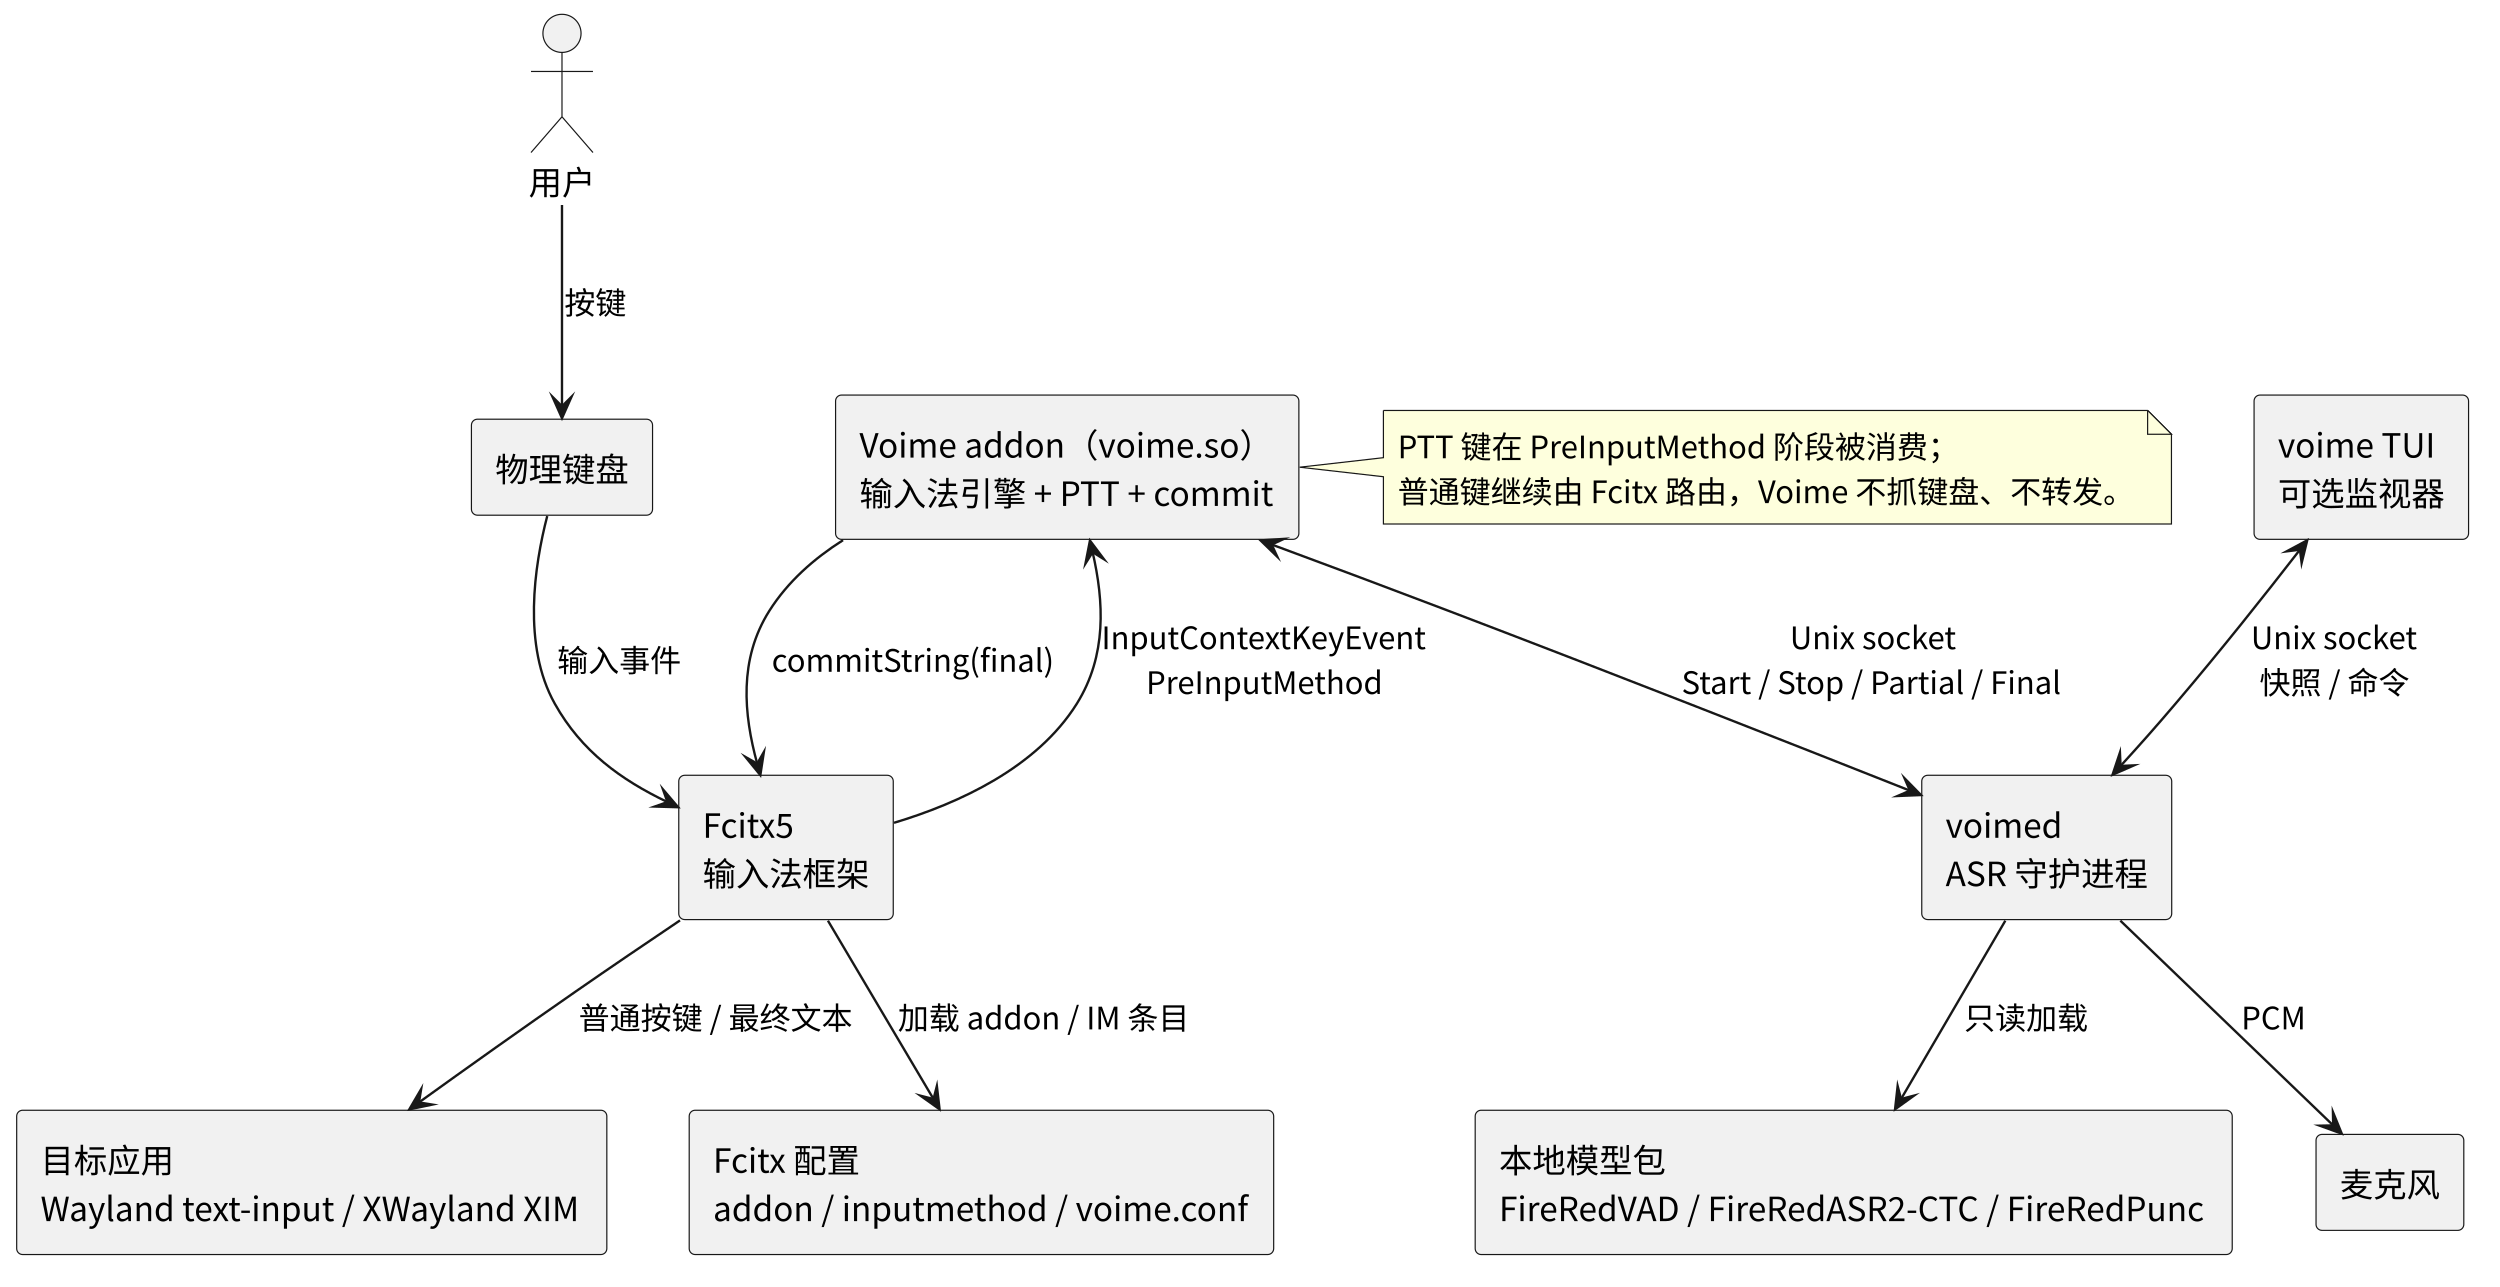
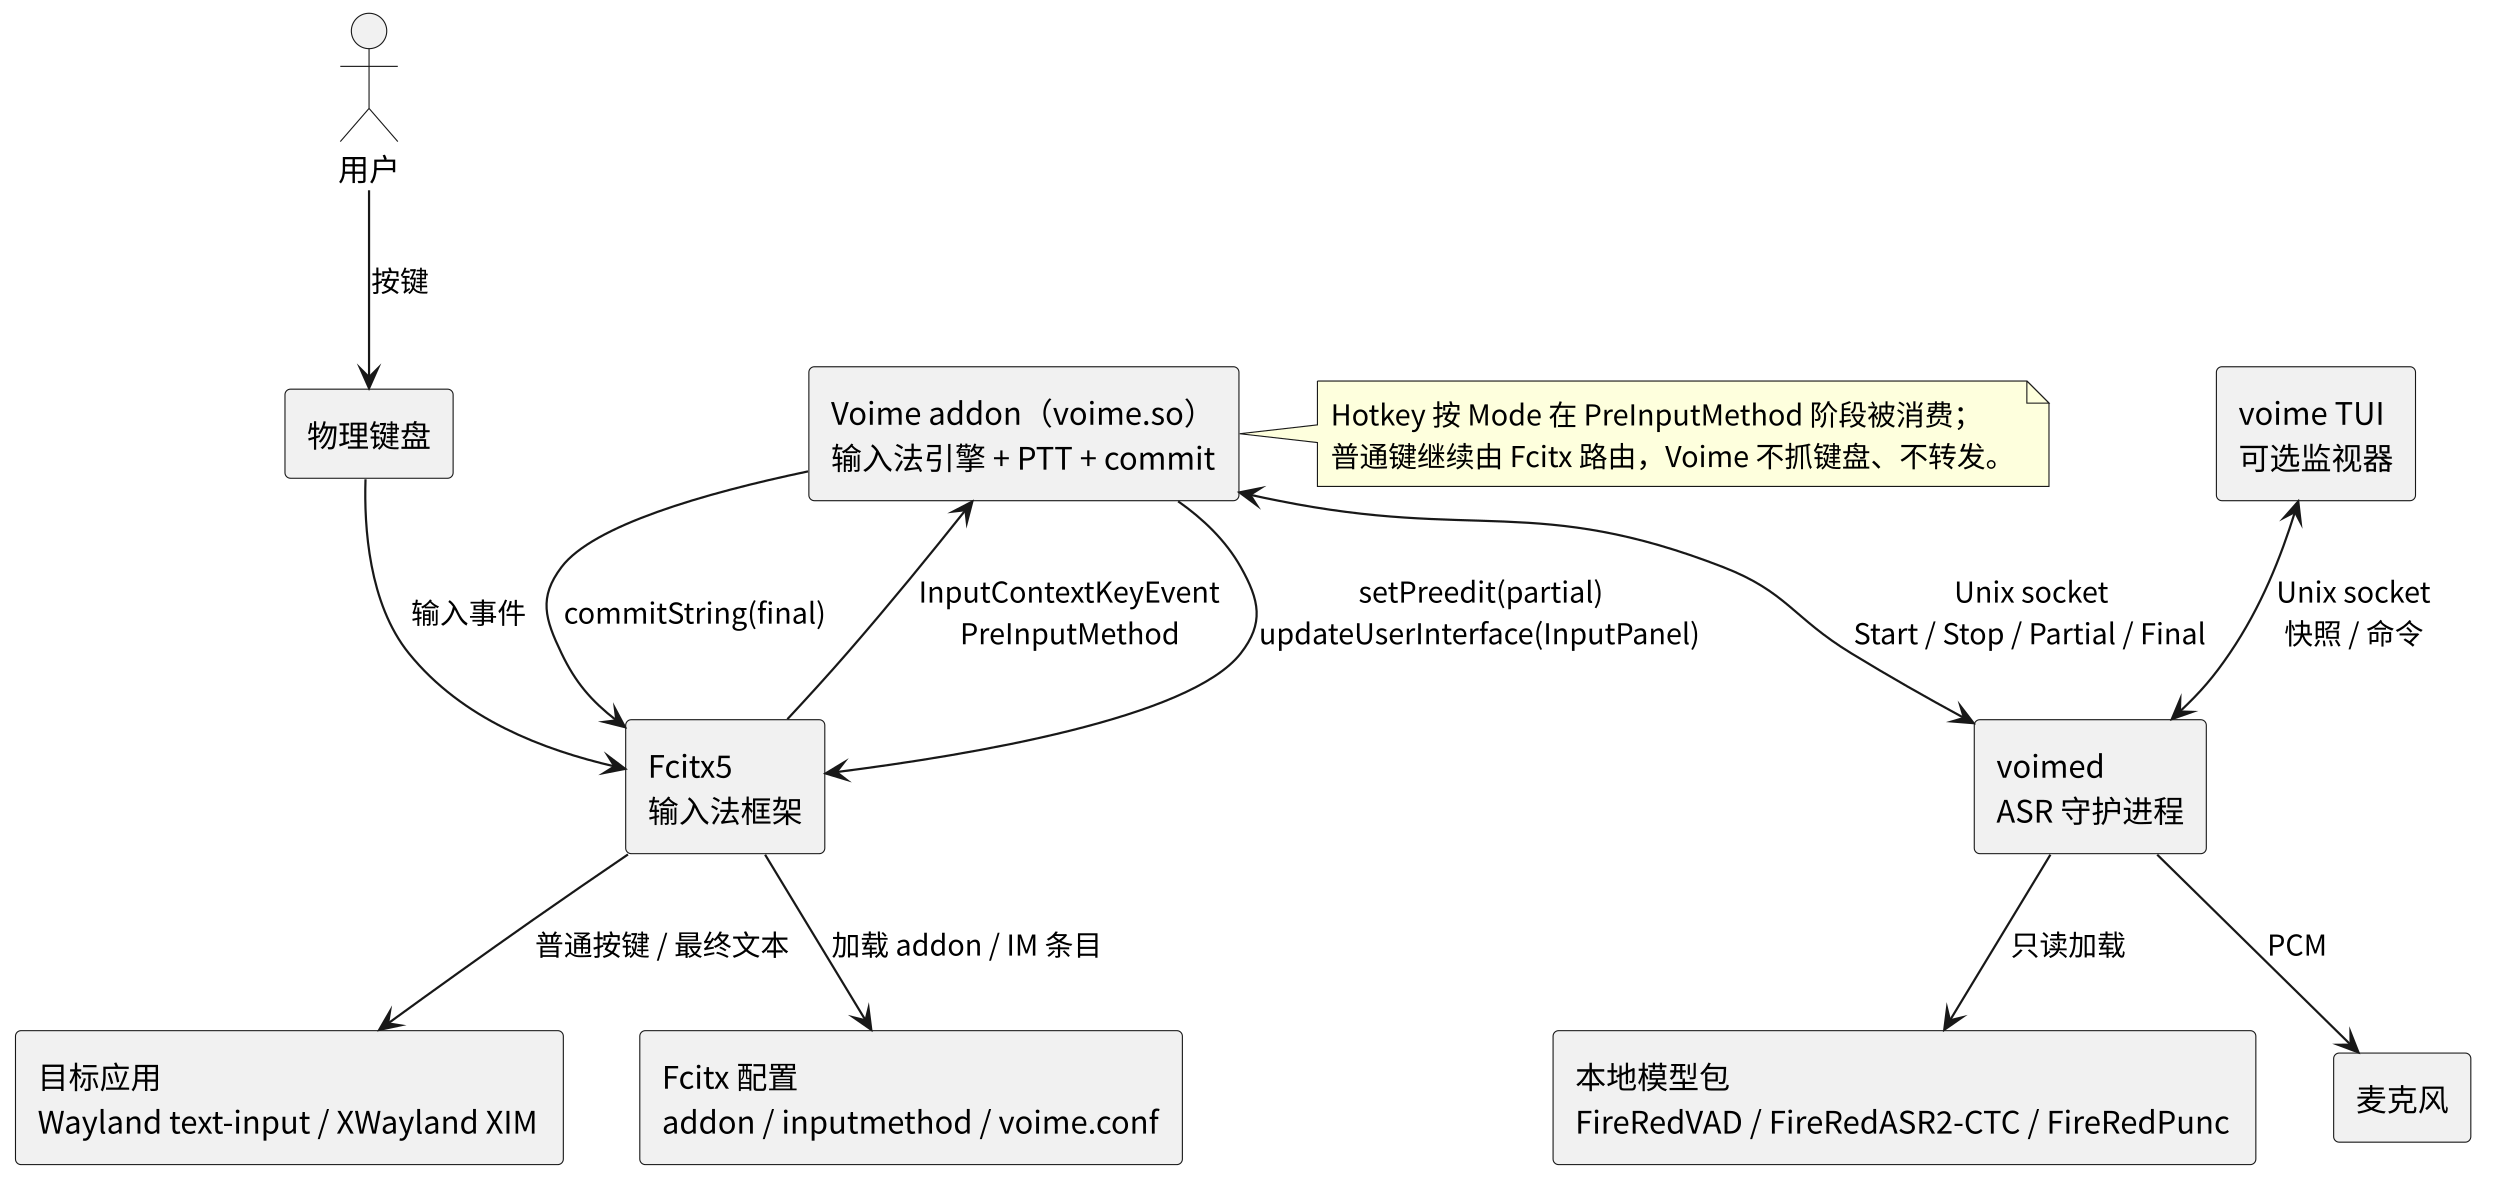
- <svg xmlns="http://www.w3.org/2000/svg" version="1.1" data-diagram-type="DESCRIPTION" style="width:1049px;height:540px;background:#FFFFFF;" width="1049px" height="540px" viewBox="0 0 1049 540" zoomAndPan="magnify" preserveAspectRatio="none" contentStyleType="text/css">
+ <svg xmlns="http://www.w3.org/2000/svg" version="1.1" data-diagram-type="DESCRIPTION" style="width:1130px;height:540px;background:#FFFFFF;" width="1130px" height="540px" viewBox="0 0 1130 540" zoomAndPan="magnify" preserveAspectRatio="none" contentStyleType="text/css">
  <defs />
  <g font-family="sans-serif" lengthAdjust="spacing">
    <g class="entity" data-qualified-name="User" id="ent0001" data-source-line="6">
-       <ellipse cx="235.81" cy="14" rx="8" ry="8" fill="#F1F1F1" style="stroke:#181818;stroke-width:0.5;" />
-       <path d="M235.81,22 L235.81,49 M222.81,30 L248.81,30 M235.81,49 L222.81,64 M235.81,49 L248.81,64" style="stroke:#181818;stroke-width:0.5;" fill="none" />
-       <text x="221.81" y="81.74" fill="#000" font-size="14" textLength="28" font-family="'Noto Sans CJK SC'">用户</text>
+       <ellipse cx="166.81" cy="14" rx="8" ry="8" fill="#F1F1F1" style="stroke:#181818;stroke-width:0.5;" />
+       <path d="M166.81,22 L166.81,49 M153.81,30 L179.81,30 M166.81,49 L153.81,64 M166.81,49 L179.81,64" style="stroke:#181818;stroke-width:0.5;" fill="none" />
+       <text x="152.81" y="81.74" fill="#000" font-size="14" textLength="28" font-family="'Noto Sans CJK SC'">用户</text>
    </g>
    <g class="entity" data-qualified-name="Keyboard" id="ent0002" data-source-line="7">
-       <rect x="197.81" y="175.9" width="76" height="40.272" fill="#F1F1F1" style="stroke:#181818;stroke-width:0.5;" rx="2.5" ry="2.5" />
-       <text x="207.81" y="202.14" fill="#000" font-size="14" textLength="56" font-family="'Noto Sans CJK SC'">物理键盘</text>
+       <rect x="128.81" y="175.9" width="76" height="40.272" fill="#F1F1F1" style="stroke:#181818;stroke-width:0.5;" rx="2.5" ry="2.5" />
+       <text x="138.81" y="202.14" fill="#000" font-size="14" textLength="56" font-family="'Noto Sans CJK SC'">物理键盘</text>
    </g>
    <g class="entity" data-qualified-name="Fcitx" id="ent0003" data-source-line="8">
-       <rect x="284.81" y="325.31" width="90" height="60.544" fill="#F1F1F1" style="stroke:#181818;stroke-width:0.5;" rx="2.5" ry="2.5" />
-       <text x="294.81" y="351.55" fill="#000" font-size="14" textLength="38.738" font-family="'Noto Sans CJK SC'">Fcitx5</text>
-       <text x="294.81" y="371.822" fill="#000" font-size="14" textLength="70" font-family="'Noto Sans CJK SC'">输入法框架</text>
+       <rect x="282.81" y="325.31" width="90" height="60.544" fill="#F1F1F1" style="stroke:#181818;stroke-width:0.5;" rx="2.5" ry="2.5" />
+       <text x="292.81" y="351.55" fill="#000" font-size="14" textLength="38.738" font-family="'Noto Sans CJK SC'">Fcitx5</text>
+       <text x="292.81" y="371.822" fill="#000" font-size="14" textLength="70" font-family="'Noto Sans CJK SC'">输入法框架</text>
    </g>
    <g class="entity" data-qualified-name="Addon" id="ent0004" data-source-line="9">
-       <rect x="350.61" y="165.77" width="194.397" height="60.544" fill="#F1F1F1" style="stroke:#181818;stroke-width:0.5;" rx="2.5" ry="2.5" />
-       <text x="360.61" y="192.01" fill="#000" font-size="14" textLength="173.781" font-family="'Noto Sans CJK SC'">Voime addon（voime.so）</text>
-       <text x="360.61" y="212.282" fill="#000" font-size="14" textLength="174.397" font-family="'Noto Sans CJK SC'">输入法引擎 + PTT + commit</text>
+       <rect x="365.61" y="165.77" width="194.397" height="60.544" fill="#F1F1F1" style="stroke:#181818;stroke-width:0.5;" rx="2.5" ry="2.5" />
+       <text x="375.61" y="192.01" fill="#000" font-size="14" textLength="173.781" font-family="'Noto Sans CJK SC'">Voime addon（voime.so）</text>
+       <text x="375.61" y="212.282" fill="#000" font-size="14" textLength="174.397" font-family="'Noto Sans CJK SC'">输入法引擎 + PTT + commit</text>
    </g>
    <g class="entity" data-qualified-name="Daemon" id="ent0005" data-source-line="10">
-       <rect x="806.37" y="325.31" width="104.882" height="60.544" fill="#F1F1F1" style="stroke:#181818;stroke-width:0.5;" rx="2.5" ry="2.5" />
-       <text x="816.37" y="351.55" fill="#000" font-size="14" textLength="49.028" font-family="'Noto Sans CJK SC'">voimed</text>
-       <text x="816.37" y="371.822" fill="#000" font-size="14" textLength="84.882" font-family="'Noto Sans CJK SC'">ASR 守护进程</text>
+       <rect x="892.37" y="325.31" width="104.882" height="60.544" fill="#F1F1F1" style="stroke:#181818;stroke-width:0.5;" rx="2.5" ry="2.5" />
+       <text x="902.37" y="351.55" fill="#000" font-size="14" textLength="49.028" font-family="'Noto Sans CJK SC'">voimed</text>
+       <text x="902.37" y="371.822" fill="#000" font-size="14" textLength="84.882" font-family="'Noto Sans CJK SC'">ASR 守护进程</text>
    </g>
    <g class="entity" data-qualified-name="Tui" id="ent0006" data-source-line="11">
-       <rect x="945.81" y="165.77" width="90" height="60.544" fill="#F1F1F1" style="stroke:#181818;stroke-width:0.5;" rx="2.5" ry="2.5" />
-       <text x="955.81" y="192.01" fill="#000" font-size="14" textLength="66.066" font-family="'Noto Sans CJK SC'">voime TUI</text>
-       <text x="955.81" y="212.282" fill="#000" font-size="14" textLength="70" font-family="'Noto Sans CJK SC'">可选监视器</text>
+       <rect x="1001.81" y="165.77" width="90" height="60.544" fill="#F1F1F1" style="stroke:#181818;stroke-width:0.5;" rx="2.5" ry="2.5" />
+       <text x="1011.81" y="192.01" fill="#000" font-size="14" textLength="66.066" font-family="'Noto Sans CJK SC'">voime TUI</text>
+       <text x="1011.81" y="212.282" fill="#000" font-size="14" textLength="70" font-family="'Noto Sans CJK SC'">可选监视器</text>
    </g>
    <g class="entity" data-qualified-name="App" id="ent0007" data-source-line="12">
      <rect x="7" y="465.86" width="247.625" height="60.544" fill="#F1F1F1" style="stroke:#181818;stroke-width:0.5;" rx="2.5" ry="2.5" />
      <text x="17" y="492.1" fill="#000" font-size="14" textLength="56" font-family="'Noto Sans CJK SC'">目标应用</text>
      <text x="17" y="512.372" fill="#000" font-size="14" textLength="227.625" font-family="'Noto Sans CJK SC'">Wayland text-input / XWayland XIM</text>
    </g>
    <g class="entity" data-qualified-name="Models" id="ent0008" data-source-line="13">
-       <rect x="618.99" y="465.86" width="317.653" height="60.544" fill="#F1F1F1" style="stroke:#181818;stroke-width:0.5;" rx="2.5" ry="2.5" />
-       <text x="628.99" y="492.1" fill="#000" font-size="14" textLength="70" font-family="'Noto Sans CJK SC'">本地模型包</text>
-       <text x="628.99" y="512.372" fill="#000" font-size="14" textLength="297.653" font-family="'Noto Sans CJK SC'">FireRedVAD / FireRedASR2-CTC / FireRedPunc</text>
+       <rect x="701.99" y="465.86" width="317.653" height="60.544" fill="#F1F1F1" style="stroke:#181818;stroke-width:0.5;" rx="2.5" ry="2.5" />
+       <text x="711.99" y="492.1" fill="#000" font-size="14" textLength="70" font-family="'Noto Sans CJK SC'">本地模型包</text>
+       <text x="711.99" y="512.372" fill="#000" font-size="14" textLength="297.653" font-family="'Noto Sans CJK SC'">FireRedVAD / FireRedASR2-CTC / FireRedPunc</text>
    </g>
    <g class="entity" data-qualified-name="Mic" id="ent0009" data-source-line="14">
-       <rect x="971.81" y="475.99" width="62" height="40.272" fill="#F1F1F1" style="stroke:#181818;stroke-width:0.5;" rx="2.5" ry="2.5" />
-       <text x="981.81" y="502.23" fill="#000" font-size="14" textLength="42" font-family="'Noto Sans CJK SC'">麦克风</text>
+       <rect x="1054.81" y="475.99" width="62" height="40.272" fill="#F1F1F1" style="stroke:#181818;stroke-width:0.5;" rx="2.5" ry="2.5" />
+       <text x="1064.81" y="502.23" fill="#000" font-size="14" textLength="42" font-family="'Noto Sans CJK SC'">麦克风</text>
    </g>
    <g class="entity" data-qualified-name="Config" id="ent0010" data-source-line="15">
      <rect x="289.19" y="465.86" width="245.245" height="60.544" fill="#F1F1F1" style="stroke:#181818;stroke-width:0.5;" rx="2.5" ry="2.5" />
      <text x="299.19" y="492.1" fill="#000" font-size="14" textLength="62.104" font-family="'Noto Sans CJK SC'">Fcitx 配置</text>
      <text x="299.19" y="512.372" fill="#000" font-size="14" textLength="225.245" font-family="'Noto Sans CJK SC'">addon / inputmethod / voime.conf</text>
    </g>
-     <g class="entity" data-qualified-name="GMN21" id="ent0022" data-source-line="28">
-       <path d="M580.48,172.22 L580.48,192.04 L545.3,196.04 L580.48,200.04 L580.48,219.868 A0,0 0 0 0 580.48,219.868 L911.14,219.868 A0,0 0 0 0 911.14,219.868 L911.14,182.22 L901.14,172.22 L580.48,172.22 A0,0 0 0 0 580.48,172.22" style="stroke:#181818;stroke-width:0.5;" fill="#FEFFDD" />
-       <path d="M901.14,172.22 L901.14,182.22 L911.14,182.22 L901.14,172.22" style="stroke:#181818;stroke-width:0.5;" fill="#FEFFDD" />
-       <text x="586.48" y="192.3" fill="#000" font-size="13" textLength="236.093" font-family="'Noto Sans CJK SC'">PTT 键在 PreInputMethod 阶段被消费；</text>
-       <text x="586.48" y="211.124" fill="#000" font-size="13" textLength="309.66" font-family="'Noto Sans CJK SC'">普通键继续由 Fcitx 路由，Voime 不抓键盘、不转发。</text>
+     <g class="entity" data-qualified-name="GMN22" id="ent0023" data-source-line="29">
+       <path d="M595.48,172.22 L595.48,192.04 L560.3,196.04 L595.48,200.04 L595.48,219.868 A0,0 0 0 0 595.48,219.868 L926.14,219.868 A0,0 0 0 0 926.14,219.868 L926.14,182.22 L916.14,172.22 L595.48,172.22 A0,0 0 0 0 595.48,172.22" style="stroke:#181818;stroke-width:0.5;" fill="#FEFFDD" />
+       <path d="M916.14,172.22 L916.14,182.22 L926.14,182.22 L916.14,172.22" style="stroke:#181818;stroke-width:0.5;" fill="#FEFFDD" />
+       <text x="601.48" y="192.3" fill="#000" font-size="13" textLength="295.204" font-family="'Noto Sans CJK SC'">Hotkey 按 Mode 在 PreInputMethod 阶段被消费；</text>
+       <text x="601.48" y="211.124" fill="#000" font-size="13" textLength="309.66" font-family="'Noto Sans CJK SC'">普通键继续由 Fcitx 路由，Voime 不抓键盘、不转发。</text>
    </g>
    <g class="link" data-entity-1="ent0001" data-entity-2="ent0002" id="lnk11" data-source-line="17" data-link-type="dependency">
-       <path d="M235.81,86.01 C235.81,114.87 235.81,147.8 235.81,170.48" style="stroke:#181818;stroke-width:1;" fill="none" id="User-to-Keyboard" />
-       <polygon points="235.81,175.48,239.81,166.48,235.81,170.48,231.81,166.48,235.81,175.48" fill="#181818" style="stroke:#181818;stroke-width:1;stroke-linejoin:miter;stroke-miterlimit:10;" />
-       <text x="236.81" y="131.85" fill="#000" font-size="13" textLength="26" font-family="'Noto Sans CJK SC'">按键</text>
+       <path d="M166.81,86.01 C166.81,114.87 166.81,147.8 166.81,170.48" style="stroke:#181818;stroke-width:1;" fill="none" id="User-to-Keyboard" />
+       <polygon points="166.81,175.48,170.81,166.48,166.81,170.48,162.81,166.48,166.81,175.48" fill="#181818" style="stroke:#181818;stroke-width:1;stroke-linejoin:miter;stroke-miterlimit:10;" />
+       <text x="167.81" y="131.85" fill="#000" font-size="13" textLength="26" font-family="'Noto Sans CJK SC'">按键</text>
    </g>
    <g class="link" data-entity-1="ent0002" data-entity-2="ent0003" id="lnk12" data-source-line="18" data-link-type="dependency">
-       <path d="M229.62,216.53 C224.2,237.43 219.12,270.9 232.81,295.31 C244.01,315.28 260.472,327.158 280.052,336.548" style="stroke:#181818;stroke-width:1;" fill="none" id="Keyboard-to-Fcitx" />
-       <polygon points="284.56,338.71,278.175,331.212,280.052,336.548,274.715,338.425,284.56,338.71" fill="#181818" style="stroke:#181818;stroke-width:1;stroke-linejoin:miter;stroke-miterlimit:10;" />
-       <text x="233.81" y="281.89" fill="#000" font-size="13" textLength="52" font-family="'Noto Sans CJK SC'">输入事件</text>
+       <path d="M165.21,216.63 C164.52,238.24 166.72,272.92 184.81,295.31 C208.88,325.1 245.589,338.962 277.729,346.402" style="stroke:#181818;stroke-width:1;" fill="none" id="Keyboard-to-Fcitx" />
+       <polygon points="282.6,347.53,274.734,341.603,277.729,346.402,272.93,349.397,282.6,347.53" fill="#181818" style="stroke:#181818;stroke-width:1;stroke-linejoin:miter;stroke-miterlimit:10;" />
+       <text x="185.81" y="281.89" fill="#000" font-size="13" textLength="52" font-family="'Noto Sans CJK SC'">输入事件</text>
    </g>
    <g class="link" data-entity-1="ent0003" data-entity-2="ent0004" id="lnk13" data-source-line="19" data-link-type="dependency">
-       <path d="M375.12,345.25 C402.43,337.05 435.07,322.06 451.81,295.31 C464.5,275.05 463.23,252.433 458.46,231.683" style="stroke:#181818;stroke-width:1;" fill="none" id="Fcitx-to-Addon" />
-       <polygon points="457.34,226.81,455.458,236.477,458.46,231.683,463.255,234.685,457.34,226.81" fill="#181818" style="stroke:#181818;stroke-width:1;stroke-linejoin:miter;stroke-miterlimit:10;" />
-       <text x="462.18" y="272.39" fill="#000" font-size="13" textLength="137.007" font-family="'Noto Sans CJK SC'">InputContextKeyEvent</text>
-       <text x="480.907" y="291.214" fill="#000" font-size="13" textLength="99.554" font-family="'Noto Sans CJK SC'">PreInputMethod</text>
+       <path d="M355.89,325.08 C364.65,315.68 374.25,305.16 382.81,295.31 C402.44,272.73 420.675,250.321 436.385,230.601" style="stroke:#181818;stroke-width:1;" fill="none" id="Fcitx-to-Addon" />
+       <polygon points="439.5,226.69,430.764,231.237,436.385,230.601,437.021,236.222,439.5,226.69" fill="#181818" style="stroke:#181818;stroke-width:1;stroke-linejoin:miter;stroke-miterlimit:10;" />
+       <text x="415.21" y="272.39" fill="#000" font-size="13" textLength="137.007" font-family="'Noto Sans CJK SC'">InputContextKeyEvent</text>
+       <text x="433.937" y="291.214" fill="#000" font-size="13" textLength="99.554" font-family="'Noto Sans CJK SC'">PreInputMethod</text>
    </g>
    <g class="link" data-entity-1="ent0004" data-entity-2="ent0003" id="lnk14" data-source-line="20" data-link-type="dependency">
-       <path d="M353.74,226.65 C341.48,234.41 330.52,244.13 322.81,256.31 C309.92,276.69 312.031,299.617 317.721,320.427" style="stroke:#181818;stroke-width:1;" fill="none" id="Addon-to-Fcitx" />
-       <polygon points="319.04,325.25,320.525,315.514,317.721,320.427,312.808,317.624,319.04,325.25" fill="#181818" style="stroke:#181818;stroke-width:1;stroke-linejoin:miter;stroke-miterlimit:10;" />
-       <text x="323.81" y="281.89" fill="#000" font-size="13" textLength="119.119" font-family="'Noto Sans CJK SC'">commitString(final)</text>
+       <path d="M532.51,226.59 C543.85,234.55 554.07,244.36 560.81,256.31 C569.33,271.41 571.45,281.63 560.81,295.31 C538.01,324.64 439.23,341.21 378.13,348.97" style="stroke:#181818;stroke-width:1;" fill="none" id="Addon-to-Fcitx" />
+       <polygon points="373.17,349.6,382.602,352.434,378.13,348.97,381.594,344.498,373.17,349.6" fill="#181818" style="stroke:#181818;stroke-width:1;stroke-linejoin:miter;stroke-miterlimit:10;" />
+       <text x="614.046" y="272.39" fill="#000" font-size="13" textLength="111.098" font-family="'Noto Sans CJK SC'">setPreedit(partial)</text>
+       <text x="569.02" y="291.214" fill="#000" font-size="13" textLength="201.149" font-family="'Noto Sans CJK SC'">updateUserInterface(InputPanel)</text>
    </g>
-     <g class="link" data-entity-1="ent0003" data-entity-2="ent0007" id="lnk15" data-source-line="21" data-link-type="dependency">
-       <path d="M285.33,386.2 C271.35,395.6 255.89,406.09 241.81,415.86 C218.46,432.05 196.669,447.561 175.799,462.571" style="stroke:#181818;stroke-width:1;" fill="none" id="Fcitx-to-App" />
-       <polygon points="171.74,465.49,181.382,463.482,175.799,462.571,176.711,456.988,171.74,465.49" fill="#181818" style="stroke:#181818;stroke-width:1;stroke-linejoin:miter;stroke-miterlimit:10;" />
-       <text x="242.81" y="431.94" fill="#000" font-size="13" textLength="114.92" font-family="'Noto Sans CJK SC'">普通按键 / 最终文本</text>
+     <g class="link" data-entity-1="ent0004" data-entity-2="ent0003" id="lnk15" data-source-line="21" data-link-type="dependency">
+       <path d="M365.23,213.07 C317.79,223.05 267.97,237.58 253.81,256.31 C243.36,270.14 246.31,279.69 253.81,295.31 C260.15,308.52 267.089,316.633 278.579,325.603" style="stroke:#181818;stroke-width:1;" fill="none" id="Addon-to-Fcitx-1" />
+       <polygon points="282.52,328.68,277.887,319.989,278.579,325.603,272.964,326.295,282.52,328.68" fill="#181818" style="stroke:#181818;stroke-width:1;stroke-linejoin:miter;stroke-miterlimit:10;" />
+       <text x="254.81" y="281.89" fill="#000" font-size="13" textLength="119.119" font-family="'Noto Sans CJK SC'">commitString(final)</text>
    </g>
-     <g class="link" data-entity-1="ent0004" data-entity-2="ent0005" id="lnk16" data-source-line="22" data-link-type="dependency">
-       <path d="M533.6,228.484 C558.91,237.844 582.21,246.56 607.81,256.31 C676.47,282.47 750.672,311.658 801.392,331.758" style="stroke:#181818;stroke-width:1;" fill="none" id="Addon-Daemon" />
-       <polygon points="528.91,226.75,535.964,233.623,533.6,228.484,538.739,226.12,528.91,226.75" fill="#181818" style="stroke:#181818;stroke-width:1;stroke-linejoin:miter;stroke-miterlimit:10;" />
-       <polygon points="806.04,333.6,799.147,326.566,801.392,331.758,796.199,334.003,806.04,333.6" fill="#181818" style="stroke:#181818;stroke-width:1;stroke-linejoin:miter;stroke-miterlimit:10;" />
-       <text x="751.028" y="272.39" fill="#000" font-size="13" textLength="70.135" font-family="'Noto Sans CJK SC'">Unix socket</text>
-       <text x="705.58" y="291.214" fill="#000" font-size="13" textLength="161.031" font-family="'Noto Sans CJK SC'">Start / Stop / Partial / Final</text>
+     <g class="link" data-entity-1="ent0003" data-entity-2="ent0007" id="lnk16" data-source-line="22" data-link-type="dependency">
+       <path d="M283.84,386.21 C270.02,395.61 254.73,406.1 240.81,415.86 C217.68,432.07 196.106,447.563 175.426,462.573" style="stroke:#181818;stroke-width:1;" fill="none" id="Fcitx-to-App" />
+       <polygon points="171.38,465.51,181.013,463.461,175.426,462.573,176.314,456.986,171.38,465.51" fill="#181818" style="stroke:#181818;stroke-width:1;stroke-linejoin:miter;stroke-miterlimit:10;" />
+       <text x="241.81" y="431.94" fill="#000" font-size="13" textLength="114.92" font-family="'Noto Sans CJK SC'">普通按键 / 最终文本</text>
    </g>
-     <g class="link" data-entity-1="ent0005" data-entity-2="ent0009" id="lnk17" data-source-line="23" data-link-type="dependency">
-       <path d="M889.7,386.31 C917.8,413.34 954.856,448.994 979.006,472.224" style="stroke:#181818;stroke-width:1;" fill="none" id="Daemon-to-Mic" />
-       <polygon points="982.61,475.69,978.897,466.568,979.006,472.224,973.351,472.334,982.61,475.69" fill="#181818" style="stroke:#181818;stroke-width:1;stroke-linejoin:miter;stroke-miterlimit:10;" />
-       <text x="940.43" y="431.94" fill="#000" font-size="13" textLength="27.079" font-family="'Noto Sans CJK SC'">PCM</text>
+     <g class="link" data-entity-1="ent0004" data-entity-2="ent0005" id="lnk17" data-source-line="23" data-link-type="dependency">
+       <path d="M565.099,223.652 C571.039,224.982 572.06,225.15 577.81,226.31 C666.36,244.14 694.6,223.64 778.81,256.31 C807.77,267.55 810.28,279.16 836.81,295.31 C854.53,306.1 869.937,314.843 887.697,324.493" style="stroke:#181818;stroke-width:1;" fill="none" id="Addon-Daemon" />
+       <polygon points="560.22,222.56,568.129,228.43,565.099,223.652,569.877,220.623,560.22,222.56" fill="#181818" style="stroke:#181818;stroke-width:1;stroke-linejoin:miter;stroke-miterlimit:10;" />
+       <polygon points="892.09,326.88,886.092,319.068,887.697,324.493,882.272,326.098,892.09,326.88" fill="#181818" style="stroke:#181818;stroke-width:1;stroke-linejoin:miter;stroke-miterlimit:10;" />
+       <text x="883.258" y="272.39" fill="#000" font-size="13" textLength="70.135" font-family="'Noto Sans CJK SC'">Unix socket</text>
+       <text x="837.81" y="291.214" fill="#000" font-size="13" textLength="161.031" font-family="'Noto Sans CJK SC'">Start / Stop / Partial / Final</text>
    </g>
-     <g class="link" data-entity-1="ent0005" data-entity-2="ent0008" id="lnk18" data-source-line="24" data-link-type="dependency">
-       <path d="M841.44,386.31 C827.77,409.68 811.343,437.773 797.683,461.143" style="stroke:#181818;stroke-width:1;" fill="none" id="Daemon-to-Models" />
-       <polygon points="795.16,465.46,803.155,459.708,797.683,461.143,796.248,455.671,795.16,465.46" fill="#181818" style="stroke:#181818;stroke-width:1;stroke-linejoin:miter;stroke-miterlimit:10;" />
-       <text x="824.16" y="431.94" fill="#000" font-size="13" textLength="52" font-family="'Noto Sans CJK SC'">只读加载</text>
+     <g class="link" data-entity-1="ent0005" data-entity-2="ent0009" id="lnk18" data-source-line="24" data-link-type="dependency">
+       <path d="M975.06,386.31 C1002.57,413.34 1038.813,448.956 1062.463,472.186" style="stroke:#181818;stroke-width:1;" fill="none" id="Daemon-to-Mic" />
+       <polygon points="1066.03,475.69,1062.412,466.53,1062.463,472.186,1056.806,472.237,1066.03,475.69" fill="#181818" style="stroke:#181818;stroke-width:1;stroke-linejoin:miter;stroke-miterlimit:10;" />
+       <text x="1024.75" y="431.94" fill="#000" font-size="13" textLength="27.079" font-family="'Noto Sans CJK SC'">PCM</text>
    </g>
-     <g class="link" data-entity-1="ent0006" data-entity-2="ent0005" id="lnk19" data-source-line="25" data-link-type="dependency">
-       <path d="M965.055,230.65 C949.755,250.37 932.01,272.75 912.81,295.31 C904.42,305.17 898.373,311.999 889.783,321.399" style="stroke:#181818;stroke-width:1;" fill="none" id="Tui-Daemon" />
-       <polygon points="968.12,226.7,959.443,231.359,965.055,230.65,965.763,236.263,968.12,226.7" fill="#181818" style="stroke:#181818;stroke-width:1;stroke-linejoin:miter;stroke-miterlimit:10;" />
-       <polygon points="886.41,325.09,895.434,321.145,889.783,321.399,889.528,315.748,886.41,325.09" fill="#181818" style="stroke:#181818;stroke-width:1;stroke-linejoin:miter;stroke-miterlimit:10;" />
-       <text x="944.47" y="272.39" fill="#000" font-size="13" textLength="70.135" font-family="'Noto Sans CJK SC'">Unix socket</text>
-       <text x="948.077" y="291.214" fill="#000" font-size="13" textLength="62.92" font-family="'Noto Sans CJK SC'">快照 / 命令</text>
+     <g class="link" data-entity-1="ent0005" data-entity-2="ent0008" id="lnk19" data-source-line="25" data-link-type="dependency">
+       <path d="M926.79,386.31 C912.62,409.68 895.562,437.815 881.392,461.185" style="stroke:#181818;stroke-width:1;" fill="none" id="Daemon-to-Models" />
+       <polygon points="878.8,465.46,886.887,459.838,881.392,461.185,880.046,455.69,878.8,465.46" fill="#181818" style="stroke:#181818;stroke-width:1;stroke-linejoin:miter;stroke-miterlimit:10;" />
+       <text x="908.84" y="431.94" fill="#000" font-size="13" textLength="52" font-family="'Noto Sans CJK SC'">只读加载</text>
    </g>
-     <g class="link" data-entity-1="ent0003" data-entity-2="ent0010" id="lnk20" data-source-line="26" data-link-type="dependency">
-       <path d="M347.4,386.31 C361.24,409.68 377.874,437.787 391.704,461.157" style="stroke:#181818;stroke-width:1;" fill="none" id="Fcitx-to-Config" />
-       <polygon points="394.25,465.46,393.109,455.677,391.704,461.157,386.224,459.752,394.25,465.46" fill="#181818" style="stroke:#181818;stroke-width:1;stroke-linejoin:miter;stroke-miterlimit:10;" />
-       <text x="376.72" y="431.94" fill="#000" font-size="13" textLength="122.356" font-family="'Noto Sans CJK SC'">加载 addon / IM 条目</text>
+     <g class="link" data-entity-1="ent0006" data-entity-2="ent0005" id="lnk20" data-source-line="26" data-link-type="dependency">
+       <path d="M1037.317,231.402 C1030.927,251.822 1022.15,274.21 1007.81,295.31 C1000.55,305.99 994.704,312.767 985.304,321.597" style="stroke:#181818;stroke-width:1;" fill="none" id="Tui-Daemon" />
+       <polygon points="1038.81,226.63,1032.305,234.025,1037.317,231.402,1039.94,236.414,1038.81,226.63" fill="#181818" style="stroke:#181818;stroke-width:1;stroke-linejoin:miter;stroke-miterlimit:10;" />
+       <polygon points="981.66,325.02,990.958,321.773,985.304,321.597,985.481,315.943,981.66,325.02" fill="#181818" style="stroke:#181818;stroke-width:1;stroke-linejoin:miter;stroke-miterlimit:10;" />
+       <text x="1028.88" y="272.39" fill="#000" font-size="13" textLength="70.135" font-family="'Noto Sans CJK SC'">Unix socket</text>
+       <text x="1032.487" y="291.214" fill="#000" font-size="13" textLength="62.92" font-family="'Noto Sans CJK SC'">快照 / 命令</text>
+     </g>
+     <g class="link" data-entity-1="ent0003" data-entity-2="ent0010" id="lnk21" data-source-line="27" data-link-type="dependency">
+       <path d="M345.83,386.31 C360.01,409.68 377.069,437.814 391.229,461.184" style="stroke:#181818;stroke-width:1;" fill="none" id="Fcitx-to-Config" />
+       <polygon points="393.82,465.46,392.577,455.69,391.229,461.184,385.735,459.836,393.82,465.46" fill="#181818" style="stroke:#181818;stroke-width:1;stroke-linejoin:miter;stroke-miterlimit:10;" />
+       <text x="375.84" y="431.94" fill="#000" font-size="13" textLength="122.356" font-family="'Noto Sans CJK SC'">加载 addon / IM 条目</text>
    </g>
  </g>
</svg>
